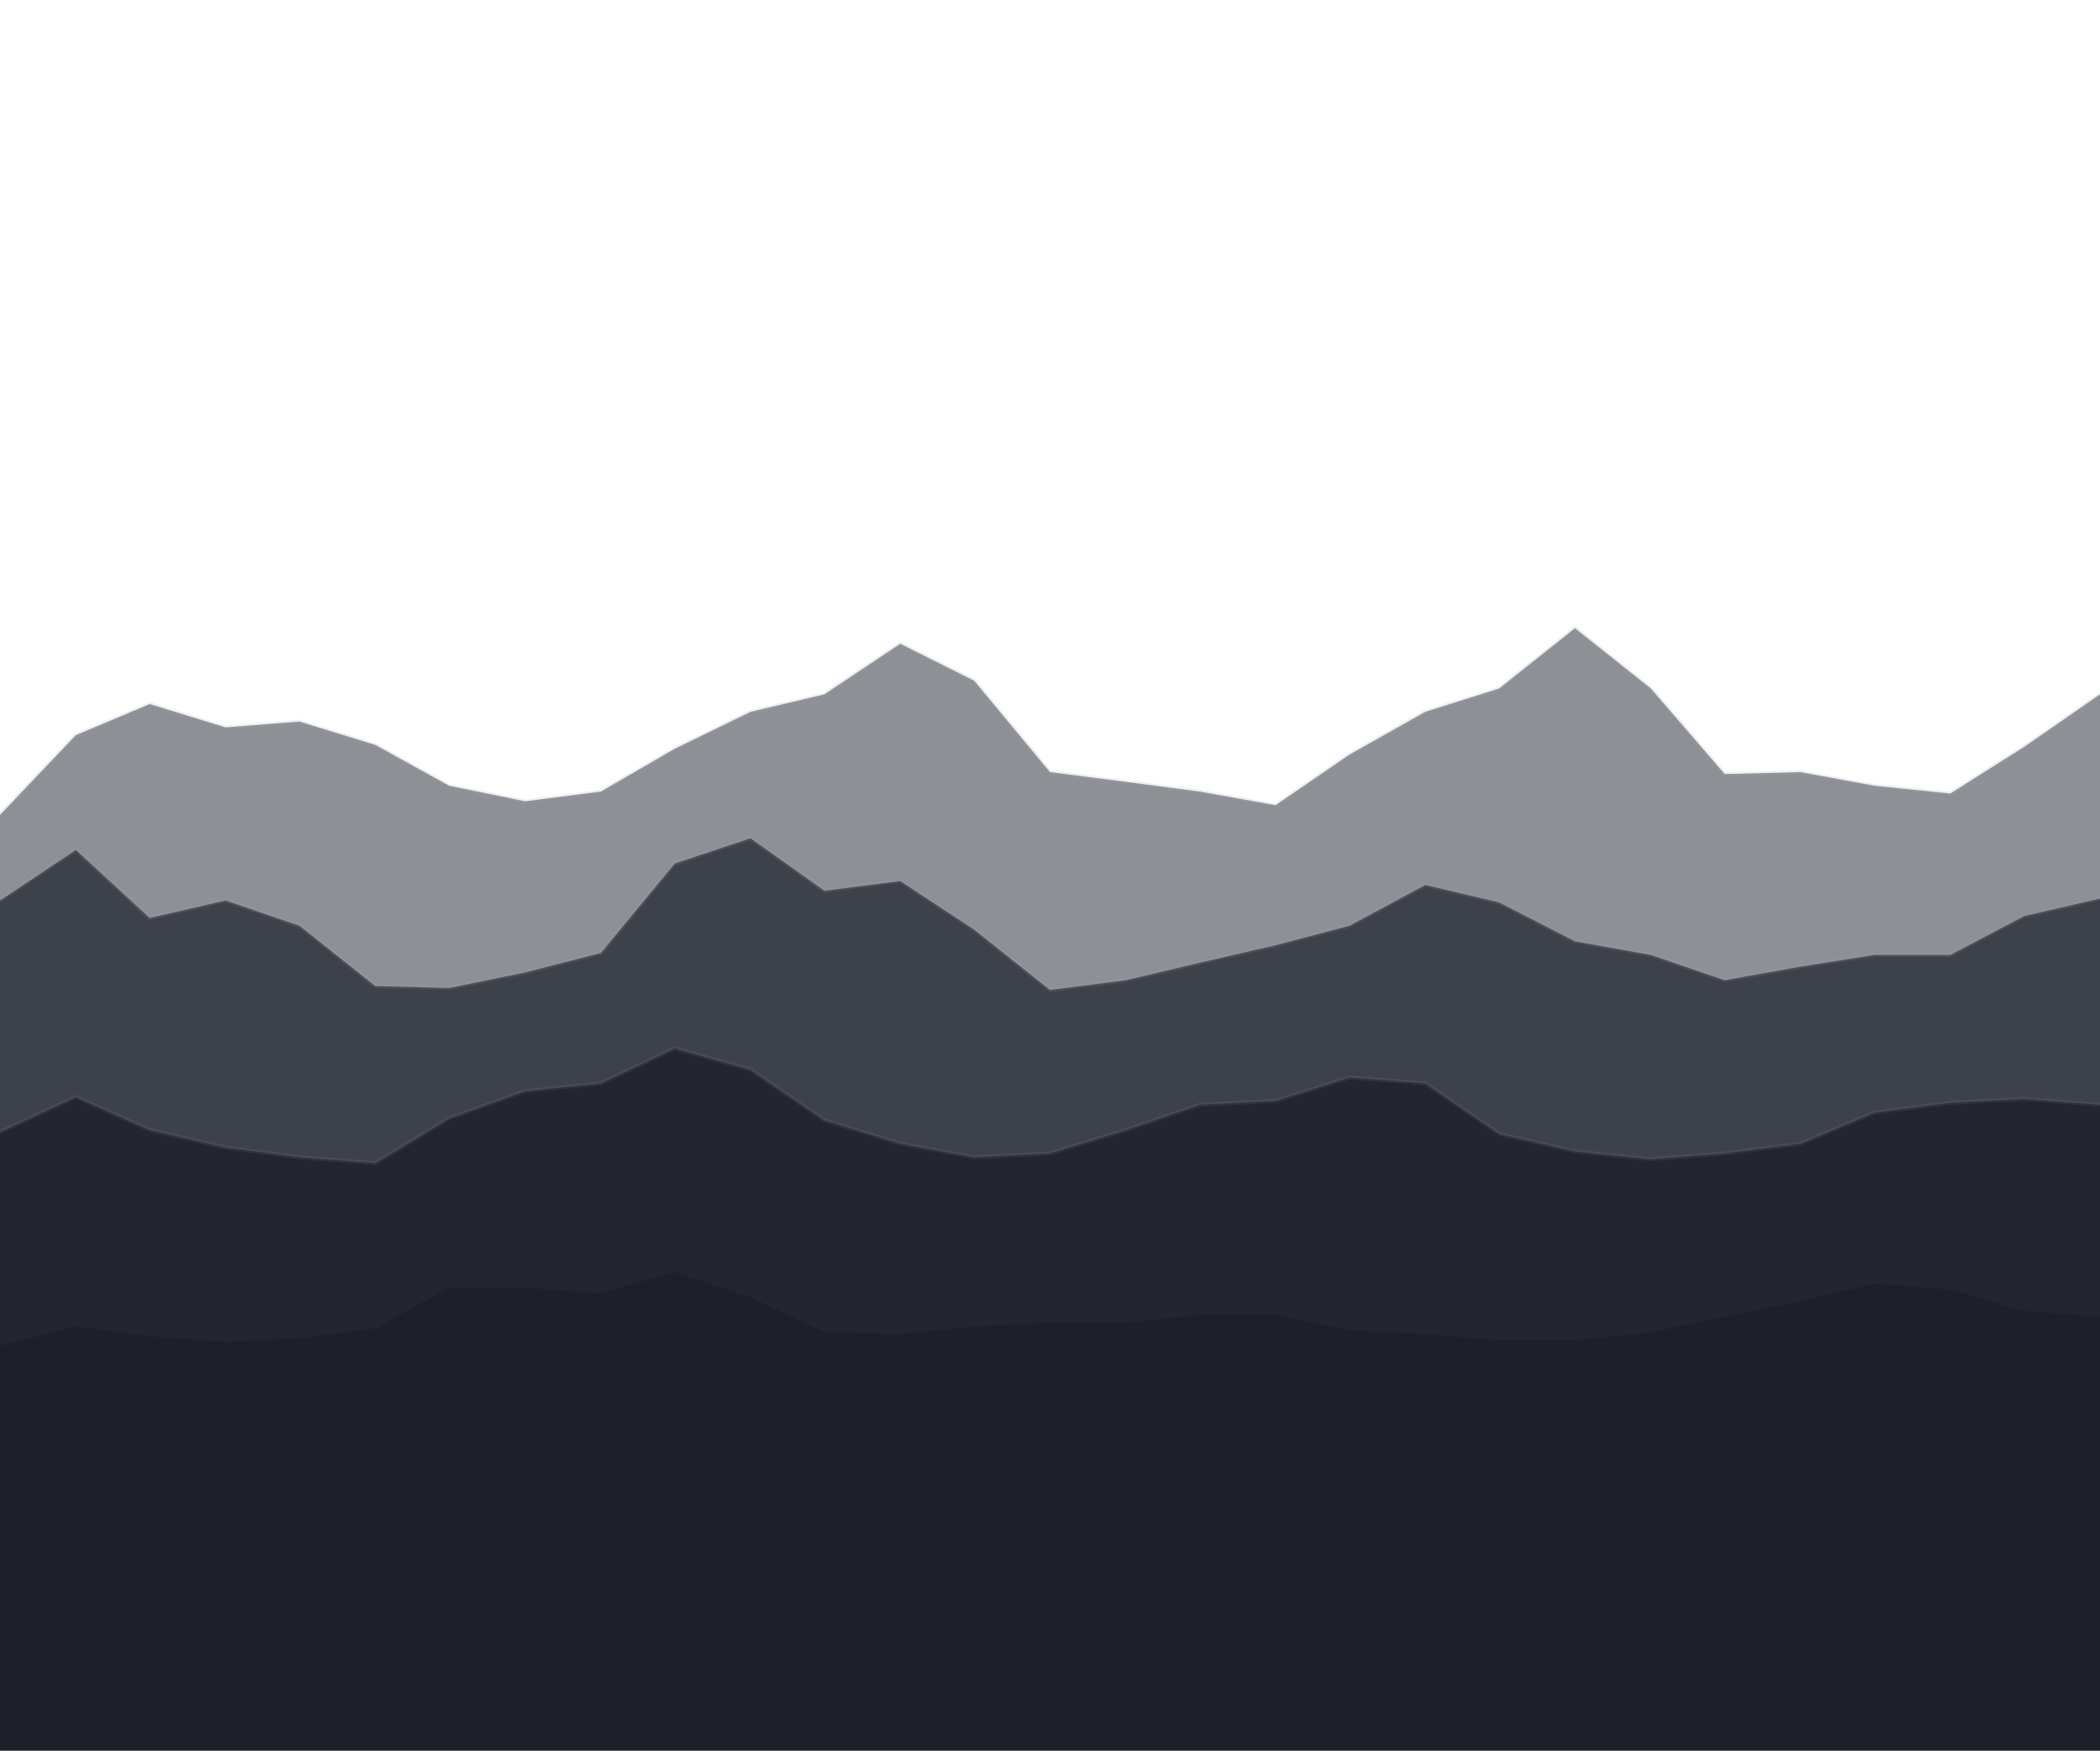
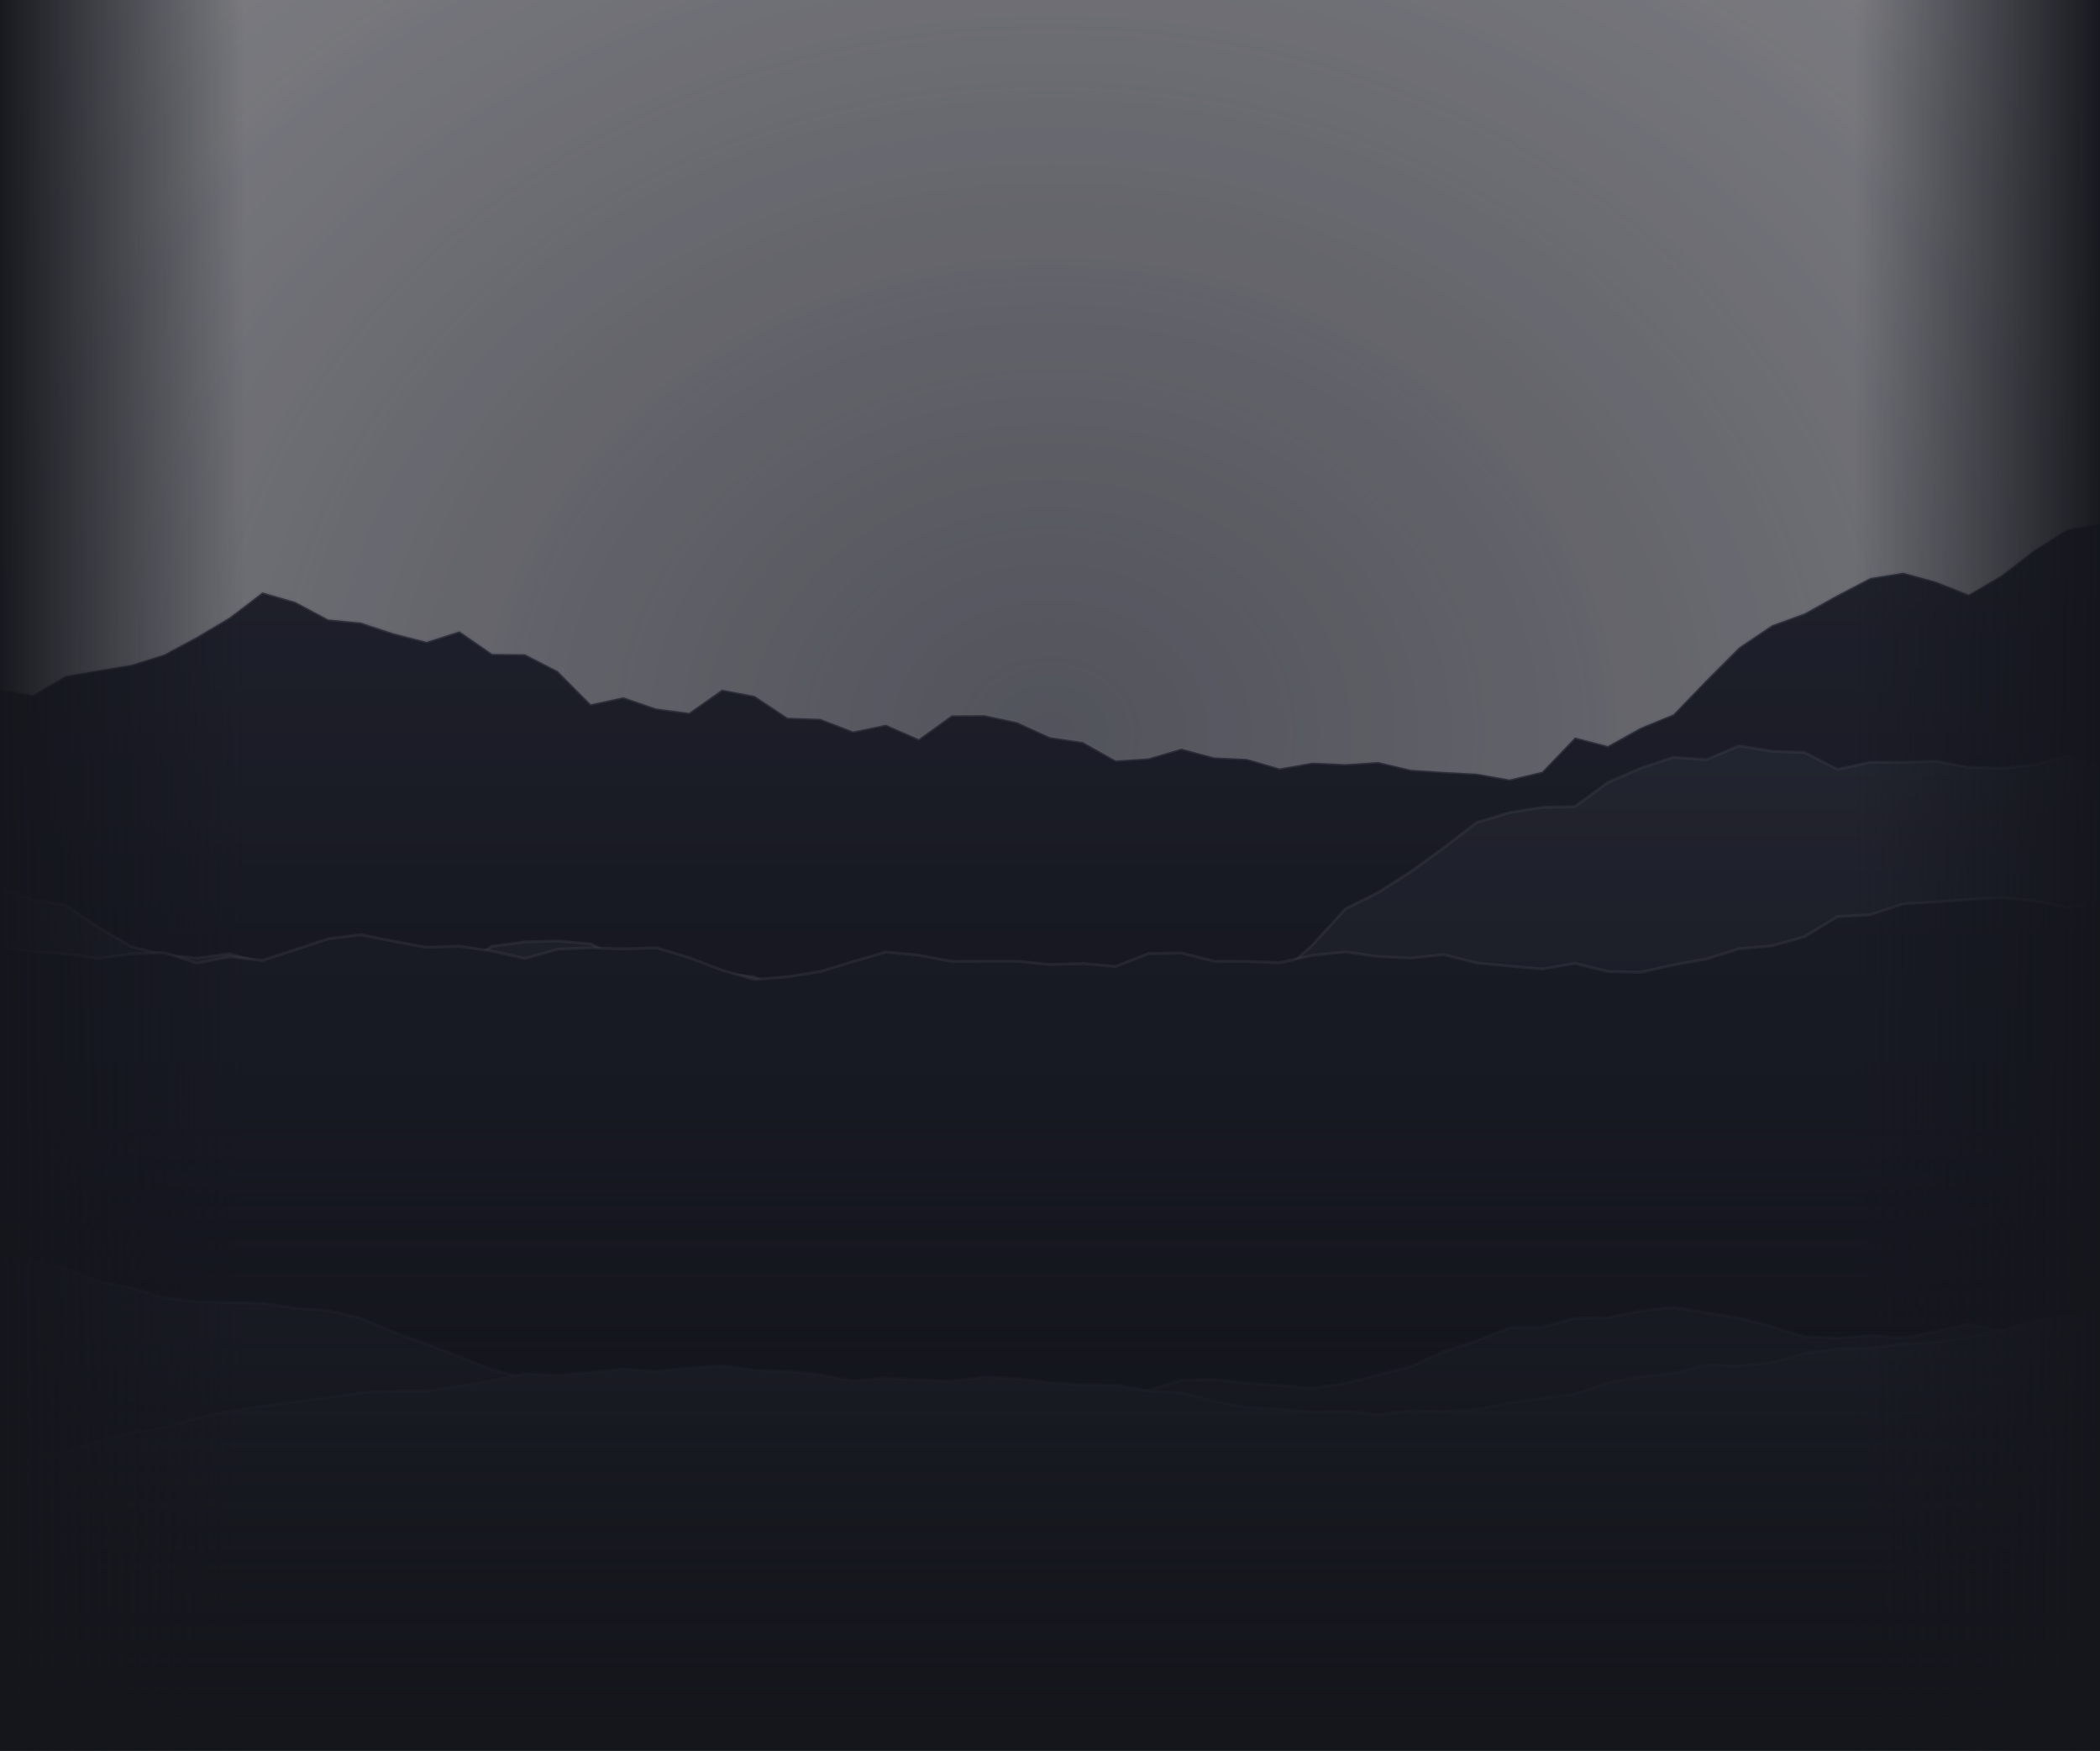
<svg xmlns="http://www.w3.org/2000/svg" viewBox="0 0 1080 900" id="terrain-backdrop">
  <defs>
-     <linearGradient id="backdrop-ridge-light" x1="0" y1="0" x2="0" y2="1">
-       <stop offset="0" stop-color="#6b6f79" stop-opacity="0.35" />
-       <stop offset="1" stop-color="#6b6f79" stop-opacity="0" />
+     <radialGradient id="backdrop-sky" cx="0.5" cy="0.42" r="0.6">
+       <stop offset="0" stop-color="#30353f" stop-opacity="0.45" />
+       <stop offset="1" stop-color="#14161c" stop-opacity="0" />
+     </radialGradient>
+     <linearGradient id="backdrop-ridge-1-fill" gradientUnits="userSpaceOnUse" x1="0" y1="269.3" x2="0" y2="620">
+       <stop offset="0" stop-color="#30353f" />
+       <stop offset="1" stop-color="#14161c" />
+     </linearGradient>
+     <linearGradient id="backdrop-ridge-2-fill" gradientUnits="userSpaceOnUse" x1="0" y1="383.5" x2="0" y2="710">
+       <stop offset="0" stop-color="#30353f" />
+       <stop offset="1" stop-color="#14161c" />
+     </linearGradient>
+     <linearGradient id="backdrop-ridge-3-fill" gradientUnits="userSpaceOnUse" x1="0" y1="461.5" x2="0" y2="800">
+       <stop offset="0" stop-color="#1d2029" />
+       <stop offset="1" stop-color="#14161c" />
+     </linearGradient>
+     <linearGradient id="backdrop-ridge-4-fill" gradientUnits="userSpaceOnUse" x1="0" y1="646.7" x2="0" y2="890">
+       <stop offset="0" stop-color="#1d2029" />
+       <stop offset="1" stop-color="#14161c" />
+     </linearGradient>
+     <linearGradient id="backdrop-ridge-5-fill" gradientUnits="userSpaceOnUse" x1="0" y1="674.2" x2="0" y2="900">
+       <stop offset="0" stop-color="#1d2029" />
+       <stop offset="1" stop-color="#14161c" />
+     </linearGradient>
+     <linearGradient id="backdrop-fade-bottom" x1="0" y1="0" x2="0" y2="1">
+       <stop offset="0.62" stop-color="#14161c" stop-opacity="0" />
+       <stop offset="1" stop-color="#14161c" />
+     </linearGradient>
+     <linearGradient id="backdrop-fade-sides" x1="0" y1="0" x2="1" y2="0">
+       <stop offset="0" stop-color="#14161c" />
+       <stop offset="0.12" stop-color="#14161c" stop-opacity="0" />
+       <stop offset="0.88" stop-color="#14161c" stop-opacity="0" />
+       <stop offset="1" stop-color="#14161c" />
    </linearGradient>
  </defs>
-   <path id="backdrop-ridge-1" d="M0 900L0 419L39 378L77 362L116 374L154 371L193 383L231 404L270 412L309 407L347 385L386 366L424 357L463 331L501 350L540 397L579 402L617 407L656 414L694 388L733 366L771 354L810 323L849 354L887 398L926 397L964 404L1003 408L1041 384L1080 357L1080 900Z" fill="#30353f" fill-opacity="0.55" />
-   <path d="M0 419L39 378L77 362L116 374L154 371L193 383L231 404L270 412L309 407L347 385L386 366L424 357L463 331L501 350L540 397L579 402L617 407L656 414L694 388L733 366L771 354L810 323L849 354L887 398L926 397L964 404L1003 408L1041 384L1080 357" fill="none" stroke="#a6aab4" stroke-opacity="0.18" stroke-width="2" />
-   <path id="backdrop-ridge-2" d="M0 900L0 463L39 437L77 472L116 463L154 476L193 507L231 508L270 500L309 490L347 444L386 431L424 458L463 453L501 478L540 509L579 504L617 495L656 486L694 476L733 455L771 464L810 484L849 491L887 504L926 497L964 491L1003 491L1041 471L1080 462L1080 900Z" fill="#2a2e37" fill-opacity="0.8" />
-   <path d="M0 463L39 437L77 472L116 463L154 476L193 507L231 508L270 500L309 490L347 444L386 431L424 458L463 453L501 478L540 509L579 504L617 495L656 486L694 476L733 455L771 464L810 484L849 491L887 504L926 497L964 491L1003 491L1041 471L1080 462" fill="none" stroke="#a6aab4" stroke-opacity="0.14" stroke-width="2" />
-   <path id="backdrop-ridge-3" d="M0 900L0 582L39 564L77 581L116 590L154 595L193 598L231 575L270 561L309 557L347 539L386 550L424 576L463 588L501 595L540 593L579 581L617 568L656 566L694 554L733 557L771 583L810 592L849 596L887 593L926 588L964 572L1003 567L1041 565L1080 568L1080 900Z" fill="#23262f" fill-opacity="1" />
-   <path d="M0 582L39 564L77 581L116 590L154 595L193 598L231 575L270 561L309 557L347 539L386 550L424 576L463 588L501 595L540 593L579 581L617 568L656 566L694 554L733 557L771 583L810 592L849 596L887 593L926 588L964 572L1003 567L1041 565L1080 568" fill="none" stroke="#a6aab4" stroke-opacity="0.1" stroke-width="2" />
-   <path id="backdrop-ridge-4" d="M0 900L0 692L39 682L77 687L116 690L154 688L193 683L231 662L270 662L309 665L347 654L386 667L424 685L463 686L501 682L540 680L579 680L617 676L656 676L694 684L733 686L771 689L810 689L849 685L887 677L926 669L964 660L1003 663L1041 674L1080 677L1080 900Z" fill="#1d2029" fill-opacity="1" />
+   <rect id="backdrop-sky-glow" width="1080" height="900" fill="url(#backdrop-sky)" />
+   <path id="backdrop-ridge-1" d="M0 354.3L16.9 357.5L33.8 347.6L50.6 344.7L67.5 341.9L84.4 336.6L101.3 327.5L118.1 317.5L135 304.6L151.9 309.5L168.8 318.5L185.6 320.1L202.5 325.7L219.4 330L236.3 324.6L253.1 336.2L270 336.4L286.9 345.1L303.8 362.1L320.6 358.5L337.5 364.3L354.4 366.5L371.3 354.6L388.1 357.8L405 369L421.9 369.6L438.8 376.1L455.6 372.6L472.5 380L489.4 367.8L506.3 367.7L523.1 371.3L540 379L556.9 381.5L573.8 391L590.6 389.9L607.5 384.9L624.4 389.4L641.3 390.2L658.1 395.1L675 392.1L691.9 392.9L708.8 391.8L725.6 395.8L742.5 396.9L759.4 397.8L776.3 400.8L793.1 396.8L810 379.2L826.9 383.6L843.8 374.2L860.6 367.3L877.5 349.8L894.4 332.9L911.3 321.5L928.1 315.4L945 306L961.9 297.2L978.8 294.5L995.6 299.1L1012.5 305.8L1029.4 295.9L1046.3 282.9L1063.1 272.3L1080 269.3L1080 900L0 900Z" fill="url(#backdrop-ridge-1-fill)" />
+   <path id="backdrop-ridge-1-crest" d="M0 354.3L16.9 357.5L33.8 347.6L50.6 344.7L67.5 341.9L84.4 336.6L101.3 327.5L118.1 317.5L135 304.6L151.9 309.5L168.8 318.5L185.6 320.1L202.5 325.7L219.4 330L236.3 324.6L253.1 336.2L270 336.4L286.9 345.1L303.8 362.1L320.6 358.5L337.5 364.3L354.4 366.5L371.3 354.6L388.1 357.8L405 369L421.9 369.6L438.8 376.1L455.6 372.6L472.5 380L489.4 367.8L506.3 367.7L523.1 371.3L540 379L556.9 381.5L573.8 391L590.6 389.9L607.5 384.9L624.4 389.4L641.3 390.2L658.1 395.1L675 392.1L691.9 392.9L708.8 391.8L725.6 395.8L742.5 396.9L759.4 397.8L776.3 400.8L793.1 396.8L810 379.2L826.9 383.6L843.8 374.2L860.6 367.3L877.5 349.8L894.4 332.9L911.3 321.5L928.1 315.4L945 306L961.9 297.2L978.8 294.5L995.6 299.1L1012.5 305.8L1029.4 295.9L1046.3 282.9L1063.1 272.3L1080 269.3" fill="none" stroke="#a6aab4" stroke-opacity="0.3" stroke-width="1.5" stroke-linejoin="round" />
+   <rect width="1080" height="900" fill="#14161c" fill-opacity="0.18" />
+   <path id="backdrop-ridge-2" d="M0 456.4L16.9 462.5L33.8 465.4L50.6 476.8L67.5 486.7L84.4 491L101.3 492.6L118.1 490.4L135 495.2L151.9 495.2L168.8 496L185.6 496.6L202.5 505L219.4 504.2L236.3 497.7L253.1 486.5L270 484.3L286.9 483.8L303.8 485.3L320.6 493.9L337.5 497.5L354.4 499.6L371.3 500.7L388.1 502.2L405 512.1L421.9 521.1L438.8 528.3L455.6 522.2L472.5 525.6L489.4 532.7L506.3 531.2L523.1 530.7L540 533.1L556.9 527.2L573.8 528.9L590.6 526.3L607.5 519.2L624.4 512.2L641.3 507.8L658.1 501.2L675 485.9L691.9 467.3L708.8 458.9L725.6 448.1L742.5 435.9L759.4 422.9L776.3 417.8L793.1 415.1L810 414.7L826.9 402.3L843.8 395L860.6 389.4L877.5 390.6L894.4 383.5L911.3 386.3L928.1 386.9L945 395.6L961.9 391.9L978.8 392L995.6 391.4L1012.5 394.5L1029.4 395L1046.3 393.3L1063.1 388.8L1080 394.8L1080 900L0 900Z" fill="url(#backdrop-ridge-2-fill)" />
+   <path id="backdrop-ridge-2-crest" d="M0 456.4L16.9 462.5L33.8 465.4L50.6 476.8L67.5 486.7L84.4 491L101.3 492.6L118.1 490.4L135 495.2L151.9 495.2L168.8 496L185.6 496.6L202.5 505L219.4 504.2L236.3 497.7L253.1 486.5L270 484.3L286.9 483.8L303.8 485.3L320.6 493.9L337.5 497.5L354.4 499.6L371.3 500.7L388.1 502.2L405 512.1L421.9 521.1L438.8 528.3L455.6 522.2L472.5 525.6L489.4 532.7L506.3 531.2L523.1 530.7L540 533.1L556.9 527.2L573.8 528.9L590.6 526.3L607.5 519.2L624.4 512.2L641.3 507.8L658.1 501.2L675 485.9L691.9 467.3L708.8 458.9L725.6 448.1L742.5 435.9L759.4 422.9L776.3 417.8L793.1 415.1L810 414.7L826.9 402.3L843.8 395L860.6 389.4L877.5 390.6L894.4 383.5L911.3 386.3L928.1 386.9L945 395.6L961.9 391.9L978.8 392L995.6 391.4L1012.5 394.5L1029.4 395L1046.3 393.3L1063.1 388.8L1080 394.8" fill="none" stroke="#6b6f79" stroke-opacity="0.3" stroke-width="1.5" stroke-linejoin="round" />
+   <rect width="1080" height="900" fill="#14161c" fill-opacity="0.18" />
+   <path id="backdrop-ridge-3" d="M0 486.5L16.9 489.4L33.8 490.4L50.6 492.8L67.5 490.4L84.4 489.8L101.3 495.2L118.1 491.9L135 493.8L151.9 488.3L168.8 482.7L185.6 480.6L202.5 484L219.4 487.1L236.3 486.5L253.1 489L270 492.8L286.9 488L303.8 487.3L320.6 487.9L337.5 487.3L354.4 492.4L371.3 498.8L388.1 503.6L405 502.2L421.9 499.5L438.8 494.4L455.6 489.5L472.5 491.1L489.4 494.3L506.3 494.2L523.1 494.2L540 495.9L556.9 495.4L573.8 496.9L590.6 490.3L607.5 490L624.4 494.2L641.3 494.3L658.1 495L675 491.2L691.9 489.4L708.8 491.8L725.6 492.6L742.5 490.8L759.4 495.1L776.3 496.7L793.1 498.2L810 495.3L826.9 499.5L843.8 499.9L860.6 496.1L877.5 493.1L894.4 487.8L911.3 486.3L928.1 481.6L945 471.3L961.9 470.3L978.8 464.7L995.6 463.8L1012.5 462.4L1029.4 461.5L1046.3 463.1L1063.1 466.6L1080 464.4L1080 900L0 900Z" fill="url(#backdrop-ridge-3-fill)" />
+   <path id="backdrop-ridge-3-crest" d="M0 486.5L16.9 489.4L33.8 490.4L50.6 492.8L67.5 490.4L84.4 489.8L101.3 495.2L118.1 491.9L135 493.8L151.9 488.3L168.8 482.7L185.6 480.6L202.5 484L219.4 487.1L236.3 486.5L253.1 489L270 492.8L286.9 488L303.8 487.3L320.6 487.9L337.5 487.3L354.4 492.4L371.3 498.8L388.1 503.6L405 502.2L421.9 499.5L438.8 494.4L455.6 489.5L472.5 491.1L489.4 494.3L506.3 494.2L523.1 494.2L540 495.9L556.9 495.4L573.8 496.9L590.6 490.3L607.5 490L624.4 494.2L641.3 494.3L658.1 495L675 491.2L691.9 489.4L708.8 491.8L725.6 492.6L742.5 490.8L759.4 495.1L776.3 496.7L793.1 498.2L810 495.3L826.9 499.5L843.8 499.9L860.6 496.1L877.5 493.1L894.4 487.8L911.3 486.3L928.1 481.6L945 471.3L961.9 470.3L978.8 464.7L995.6 463.8L1012.5 462.4L1029.4 461.5L1046.3 463.1L1063.1 466.6L1080 464.4" fill="none" stroke="#6b6f79" stroke-opacity="0.24" stroke-width="1.5" stroke-linejoin="round" />
+   <rect width="1080" height="900" fill="#14161c" fill-opacity="0.18" />
+   <path id="backdrop-ridge-4" d="M0 646.7L16.9 648.3L33.8 652L50.6 658.8L67.5 662.1L84.4 667.3L101.3 669.3L118.1 669.7L135 670L151.9 672.6L168.8 673.8L185.6 677.8L202.5 684.9L219.4 691.1L236.3 697.6L253.1 704.3L270 708.6L286.9 715.6L303.8 718.3L320.6 719.8L337.5 721.3L354.4 723.9L371.3 726.1L388.1 723.3L405 722.7L421.9 725.2L438.8 726.4L455.6 724.8L472.5 725L489.4 720.5L506.3 720.2L523.1 719.2L540 721.3L556.9 716.7L573.8 715.2L590.6 714.7L607.5 709.7L624.4 709.3L641.3 711.2L658.1 712.3L675 713.8L691.9 711.2L708.8 706.9L725.6 702.6L742.5 694.9L759.4 689.4L776.3 682.6L793.1 682.4L810 677.8L826.9 677.4L843.8 674L860.6 672.1L877.5 674.9L894.4 677.6L911.3 682.1L928.1 687.3L945 688L961.9 686.6L978.8 688L995.6 684.4L1012.5 680.9L1029.4 684.4L1046.3 685.1L1063.1 684.5L1080 682.3L1080 900L0 900Z" fill="url(#backdrop-ridge-4-fill)" />
+   <path id="backdrop-ridge-4-crest" d="M0 646.7L16.9 648.3L33.8 652L50.6 658.8L67.5 662.1L84.4 667.3L101.3 669.3L118.1 669.7L135 670L151.9 672.6L168.8 673.8L185.6 677.8L202.5 684.9L219.4 691.1L236.3 697.6L253.1 704.3L270 708.6L286.9 715.6L303.8 718.3L320.6 719.8L337.5 721.3L354.4 723.9L371.3 726.1L388.1 723.3L405 722.7L421.9 725.2L438.8 726.4L455.6 724.8L472.5 725L489.4 720.5L506.3 720.2L523.1 719.2L540 721.3L556.9 716.7L573.8 715.2L590.6 714.7L607.5 709.7L624.4 709.3L641.3 711.2L658.1 712.3L675 713.8L691.9 711.2L708.8 706.9L725.6 702.6L742.5 694.9L759.4 689.4L776.3 682.6L793.1 682.4L810 677.8L826.9 677.4L843.8 674L860.6 672.1L877.5 674.9L894.4 677.6L911.3 682.1L928.1 687.3L945 688L961.9 686.6L978.8 688L995.6 684.4L1012.5 680.9L1029.4 684.4L1046.3 685.1L1063.1 684.5L1080 682.3" fill="none" stroke="#30353f" stroke-opacity="0.3" stroke-width="1.5" stroke-linejoin="round" />
+   <rect width="1080" height="900" fill="#14161c" fill-opacity="0.18" />
+   <path id="backdrop-ridge-5" d="M0 751.3L16.9 749.1L33.8 746.7L50.6 741L67.5 736.5L84.4 734L101.3 729L118.1 725.6L135 723L151.9 720.7L168.8 718.6L185.6 716L202.5 715.3L219.4 715.2L236.3 712.8L253.1 709.9L270 706.2L286.9 707L303.8 705.5L320.6 703.8L337.5 704.9L354.4 703.3L371.3 702.2L388.1 704.4L405 704.9L421.9 706.8L438.8 710L455.6 708.5L472.5 709.4L489.4 710.1L506.3 707.9L523.1 708.8L540 710.9L556.9 711.9L573.8 712.1L590.6 715.2L607.5 716.1L624.4 720.4L641.3 723.7L658.1 724.5L675 726L691.9 725.6L708.8 727.3L725.6 725.3L742.5 725.7L759.4 724.7L776.3 721.3L793.1 718.9L810 716.8L826.9 711L843.8 707.8L860.6 706.1L877.5 701.7L894.4 702.3L911.3 700.5L928.1 695.8L945 693.5L961.9 693L978.8 691.1L995.6 690L1012.5 687.7L1029.4 683.9L1046.3 679.1L1063.1 676.1L1080 674.2L1080 900L0 900Z" fill="url(#backdrop-ridge-5-fill)" />
+   <path id="backdrop-ridge-5-crest" d="M0 751.3L16.9 749.1L33.8 746.7L50.6 741L67.5 736.5L84.4 734L101.3 729L118.1 725.6L135 723L151.9 720.7L168.8 718.6L185.6 716L202.5 715.3L219.4 715.2L236.3 712.8L253.1 709.9L270 706.2L286.9 707L303.8 705.5L320.6 703.8L337.5 704.9L354.4 703.3L371.3 702.2L388.1 704.4L405 704.9L421.9 706.8L438.8 710L455.6 708.5L472.5 709.4L489.4 710.1L506.3 707.9L523.1 708.8L540 710.9L556.9 711.9L573.8 712.1L590.6 715.2L607.5 716.1L624.4 720.4L641.3 723.7L658.1 724.5L675 726L691.9 725.6L708.8 727.3L725.6 725.3L742.5 725.7L759.4 724.7L776.3 721.3L793.1 718.9L810 716.8L826.9 711L843.8 707.8L860.6 706.1L877.5 701.7L894.4 702.3L911.3 700.5L928.1 695.8L945 693.5L961.9 693L978.8 691.1L995.6 690L1012.5 687.7L1029.4 683.9L1046.3 679.1L1063.1 676.1L1080 674.2" fill="none" stroke="#30353f" stroke-opacity="0.22" stroke-width="1.5" stroke-linejoin="round" />
+   <rect id="backdrop-fade-bottom-rect" width="1080" height="900" fill="url(#backdrop-fade-bottom)" />
+   <rect id="backdrop-fade-sides-rect" width="1080" height="900" fill="url(#backdrop-fade-sides)" />
</svg>
